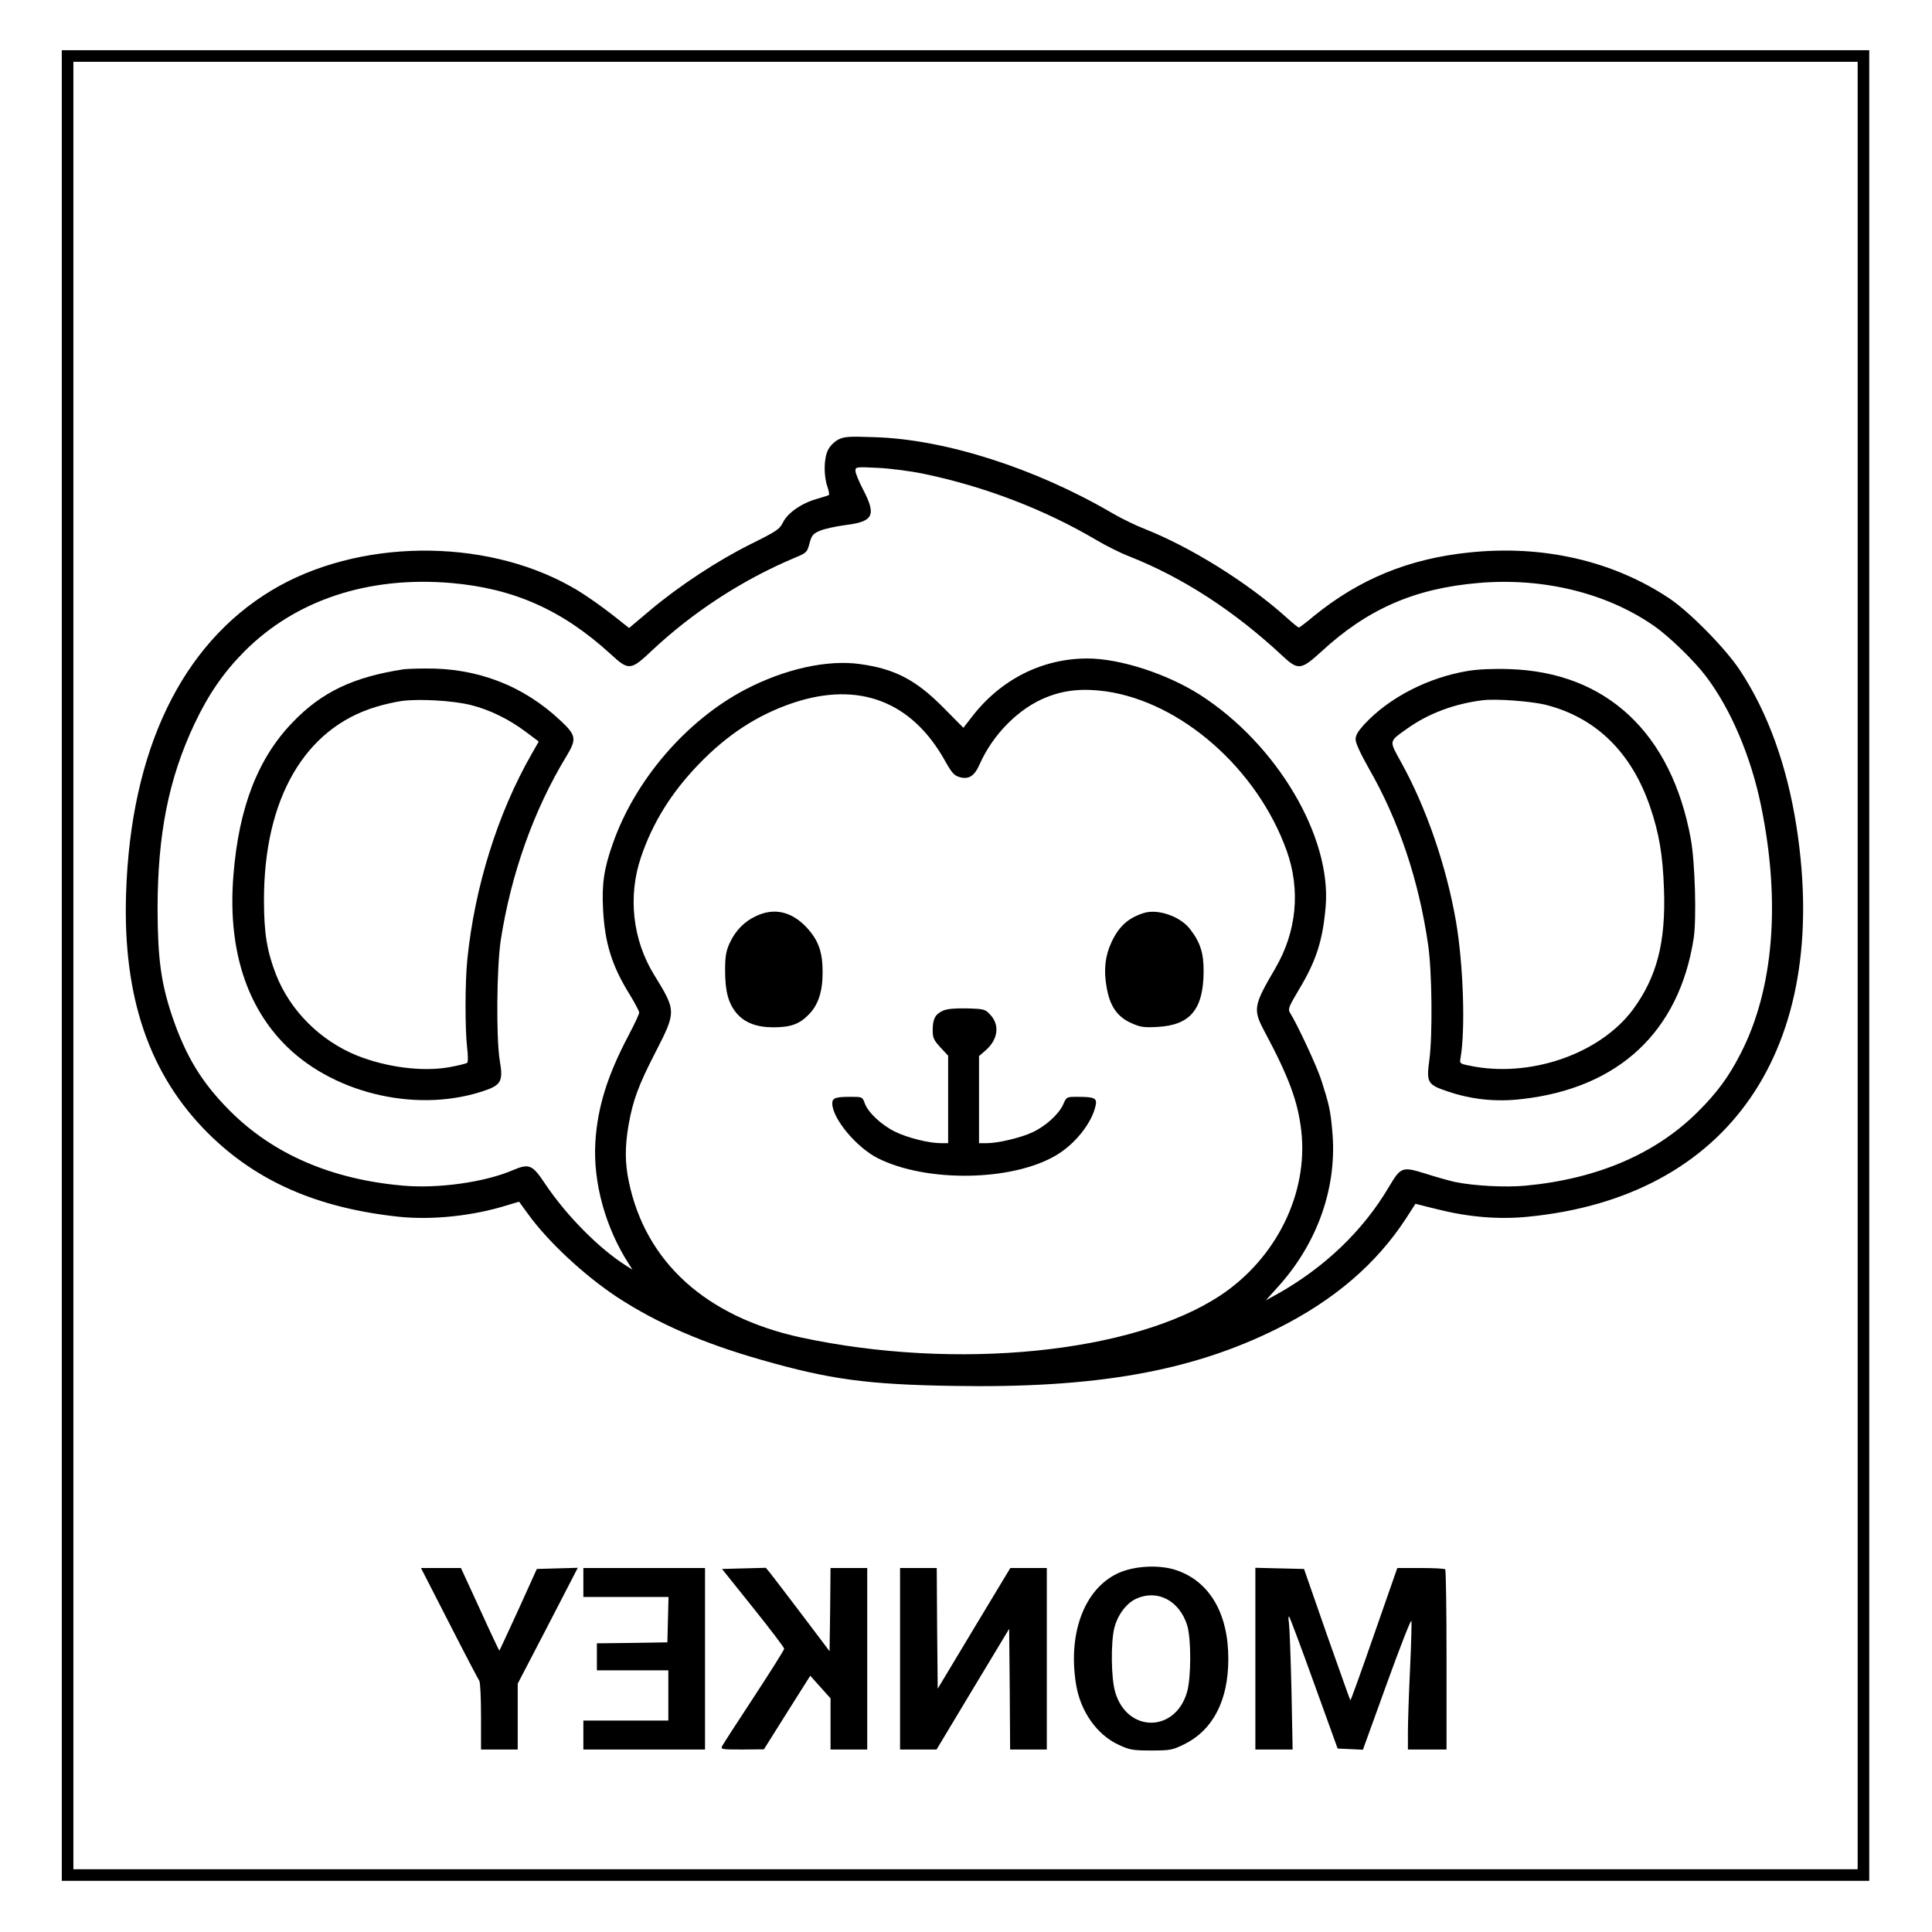
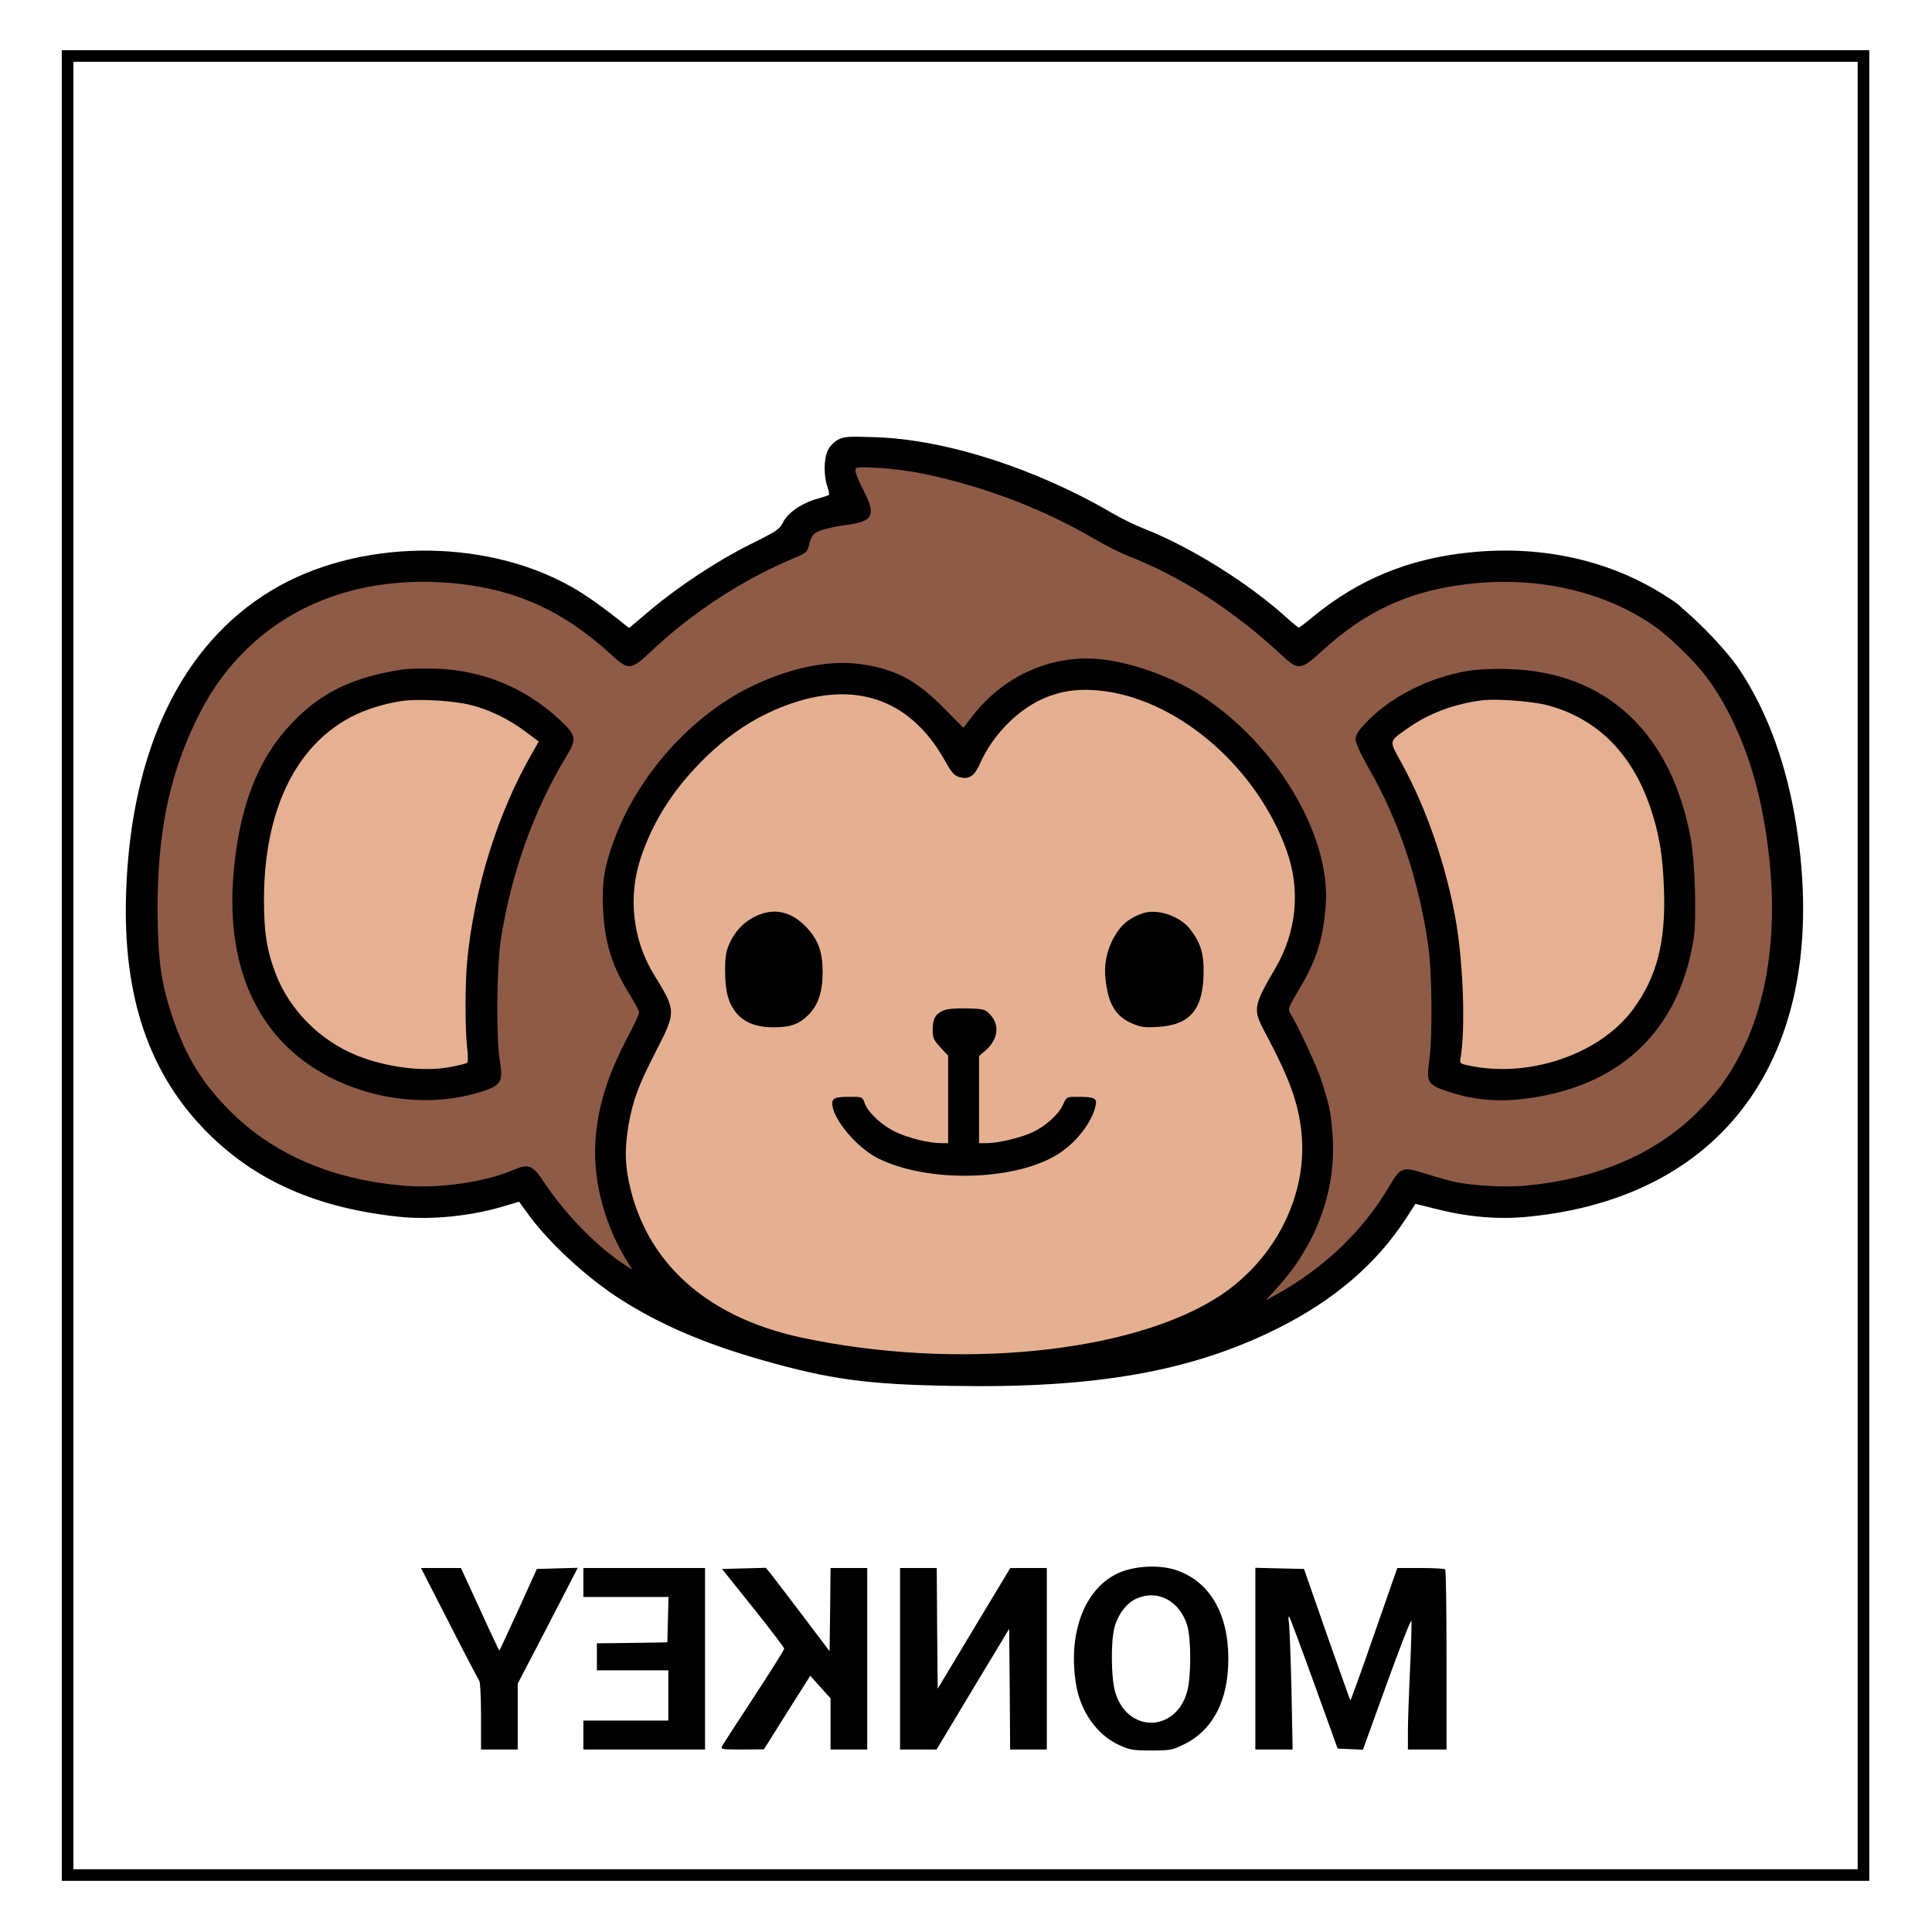
<svg xmlns="http://www.w3.org/2000/svg" width="1334" height="1334" viewBox="0 0 1334 1334" fill="none">
+   <path d="M451 689.5L433 646V587C433 578.5 446 545.5 451 539.5C456 533.5 477.5 519 483.5 513C488.3 508.2 504.833 492 512.5 484.5L567 466C578.167 469.333 601.5 476 605.5 476C610.5 476 623 484.5 632 484.5C639.2 484.5 652.333 503.5 658 513H672.5C678.333 505.5 690.8 489.3 694 484.5C697.2 479.7 715.333 470.167 724 466H758.5L796 476L820 484.5L847.5 513L884.5 545.5C891.667 560 906 589.6 906 592V631.5L899 662L878.5 696.5L884.5 717L906 759.5V800L899 836.5L884.5 869L859 893L837.5 917L789 936L710 943.5H647L569 936L525.5 917L488.5 903.5L451 884.5C445 870 430.8 840.1 422 836.5C413.2 832.9 418.333 802 422 787L441.5 735L451 689.5Z" fill="#E5B092" stroke="black" />
+   <path d="M341 400.5L393.5 411.5L432.5 448.5L467.5 411.5L509 387.5L561.5 359L587.5 344.5L583.5 313H601L662 326L723.5 341.5L747.5 359L797.5 387.5L870 424.5L904.5 448.5L922 424.5L964 400.5L1012 387.5H1057.5L1114.5 400.5C1130.5 404.167 1162.5 414.1 1162.5 424.5C1162.5 434.9 1188.83 459.5 1202 470.5L1219.5 531.5L1237 608V656.5L1219.5 706.5L1191 759L1162.5 798.5L1099.5 824.5L1040 835.5L979 824.5L946.5 853L904.5 883.5L856.5 907.5L870 879L904.5 824.5V759L880.5 678L904.5 641V595L880.5 551.5L856.5 518.5L819.5 492.5L797.5 470.5H762.5H723.5L688.5 492.5L662 518.5L640.5 492.5L601 470.5H561.5L509 492.5L467.5 531.5L432.5 573L421.5 628L450 695.5L432.5 741.5L421.5 798.5L432.5 853L467.5 907.5L421.5 883.5L393.5 853L358.5 824.5H327.5H240.5L185.5 798.5L129 759L111.5 695.5L96 656.5V628L111.5 551.5L129 492.5L155 448.5L185.5 411.5L240.5 400.5H341Z" fill="#8E5B47" stroke="black" />
+   <path d="M974 560.5L950.5 512L991 478L1031 469L1070.5 478L1111.5 494L1140.5 529.5C1147.17 541.833 1160.5 568 1160.5 574V632C1160.5 639.5 1156.5 659 1154.5 668.5C1152.9 676.1 1140.83 692.667 1135 700L1111.5 724.5L1070.5 746H1025.5L998 740.5V712.5C995.667 700 991 673.7 991 668.5V624.5C991 618.5 979.667 579.333 974 560.5Z" fill="#E6B092" stroke="black" />
+   <path d="M213.5 503L184.5 544.5L176.564 593L170 631C174.833 649 184.5 686.5 184.5 692.5C184.5 698.5 203.833 720.667 213.5 731L263 746.5H322.5L332.5 731C332.167 718.167 331.7 691 332.5 685C333.5 677.5 338 644.5 339 635.5C340 626.5 352.5 590.5 352.5 584C352.5 578.8 361.5 555.5 366 544.5L376 503L352.5 479.5L309 469.5L274 479.5L213.5 503Z" fill="#E6B092" />
+   <path d="M175.5 599.5L176.564 593M176.564 593L184.5 544.5L213.5 503L274 479.5L309 469.5L352.5 479.5L376 503L366 544.5C361.5 555.5 352.5 578.8 352.5 584C352.5 590.5 340 626.5 339 635.5C338 644.5 333.5 677.5 332.5 685C331.7 691 332.167 718.167 332.5 731L322.5 746.5H263L213.5 731C203.833 720.667 184.5 698.5 184.5 692.5C184.5 686.5 174.833 649 170 631L176.564 593Z" stroke="black" />
  <path d="M42.666 666.667V1298.67H666.667H1290.67V666.667V34.667H666.667H42.666V666.667ZM1282.67 666.667V1290.67H666.667H50.666V666.667V42.667H666.667H1282.67V666.667Z" fill="black" />
  <path d="M578.666 303.6C576.133 304.934 572.933 308.134 571.733 310.667C568.8 316.4 568.666 328.267 571.2 335.734C572.266 338.8 572.8 341.467 572.266 341.867C571.733 342.134 568 343.334 563.866 344.534C553.466 347.467 543.866 354.133 540.666 360.667C538.266 365.467 536.266 366.8 518.533 375.6C495.466 387.067 468.933 404.533 448.8 421.467L434.4 433.6L430.8 430.8C418 420.4 403.466 410 394.133 404.933C333.6 370.933 246.533 372.133 187.6 407.6C125.333 445.067 90.266 518 87.066 616.667C84.666 688.4 103.066 742.133 143.866 782.667C177.2 815.733 219.2 834.133 275.333 840.133C298.4 842.533 326.666 839.6 350.4 832.133L358.4 829.733L364.8 838.533C378.666 857.6 403.466 880.667 426.266 895.733C453.866 913.733 485.333 927.467 526.133 939.067C572.8 952.4 598.666 956 658.133 956.933C756.533 958.667 822.666 946.933 882 917.333C921.2 897.733 950.266 872.8 970.8 841.333L977.333 831.2L992.266 834.933C1014 840.4 1034.8 842.133 1054.93 840.133C1193.6 826.667 1264.13 724.533 1240.53 571.333C1234 528.933 1220.67 491.867 1201.2 462.533C1191.2 447.467 1166.4 422.267 1152.27 412.933C1113.47 387.2 1065.33 376.133 1014.53 381.467C972.933 385.733 938.666 399.733 907.066 425.467C901.866 429.867 897.2 433.333 896.8 433.333C896.4 433.333 892.266 430 887.733 425.867C861.2 402.133 822.533 378 790.666 365.333C784.4 362.933 774.266 358 768.133 354.4C715.066 323.334 652.666 303.334 604 301.867C585.733 301.2 582.8 301.467 578.666 303.6ZM638 327.2C680.133 336 721.066 351.733 756.666 372.667C763.333 376.667 773.466 381.733 779.333 384C816.533 398.667 852.133 421.733 885.6 452.933C896.266 462.933 898.4 462.667 912.266 450C944.133 420.533 976.8 406.267 1020.8 402.533C1065.33 398.667 1109.2 409.333 1142 432.133C1152.4 439.333 1169.73 456.133 1178 467.067C1195.07 489.6 1209.07 522.533 1216 556.533C1229.6 622.8 1224.67 682.933 1202 727.2C1193.73 743.467 1185.47 754.667 1172 768C1142.93 796.8 1102.8 814 1053.47 818.667C1039.2 820 1017.73 818.8 1004.67 816.133C1001.07 815.333 991.866 812.8 984.4 810.4C968 805.333 967.333 805.6 958.8 819.867C941.066 849.867 914.533 875.2 882 893.467L874 897.867L882.533 888.4C910 858 923.6 819.067 919.866 780.533C918.666 766.667 917.6 762.267 912.4 746C909.466 736.667 895.733 707.2 890.666 699.2C889.2 696.8 889.866 695.067 896.933 683.2C908.8 663.467 913.333 649.467 915.333 626C919.466 577.6 881.466 513.6 828.533 479.733C805.733 465.2 773.2 454.667 750.8 454.667C719.6 454.667 690.933 469.2 671.2 494.8L665.2 502.533L651.6 488.8C632.533 469.467 618 461.867 593.866 458.533C571.333 455.333 541.866 461.867 514.533 476.133C473.866 497.467 438.4 538.667 423.066 582.667C417.066 599.733 415.466 610.133 416.4 627.867C417.6 651.2 422.533 667.067 434.933 686.933C438.4 692.667 441.333 698.133 441.333 699.2C441.333 700.267 438 707.333 434 714.933C419.333 742.667 412.533 764.667 411.066 788.8C409.466 816.533 418 847.733 434.4 873.067L436.666 876.667L432.666 874.133C413.733 862.267 391.066 839.333 376.266 817.2C367.466 804 365.333 803.2 353.733 808.133C334.666 816.267 302.666 820.8 278.533 818.667C228.933 814.4 188.533 796.933 158.533 766.8C139.333 747.467 128.533 729.733 119.066 702.267C111.2 678.8 108.933 662.4 108.8 628C108.8 576.133 116.4 537.867 134.133 500.133C143.866 479.467 154.4 464.267 168.666 449.867C204.133 414.267 254.266 397.733 311.333 402.533C354.8 406.267 388.266 421.2 421.6 451.6C434.133 463.2 435.466 463.067 450.133 449.2C478.533 422.533 512.933 400.133 548.933 385.067C556.933 381.733 557.333 381.333 558.933 375.2C560.4 369.733 561.333 368.533 566 366.533C568.933 365.2 576.933 363.467 583.866 362.533C603.066 360.133 605.2 355.867 596 338.134C593.066 332.534 590.666 326.667 590.666 325.067C590.666 322.4 591.066 322.267 606.4 323.067C614.933 323.467 629.2 325.334 638 327.2ZM763.333 477.333C815.6 484.667 868.133 530.933 888.4 587.333C898.133 614.533 895.333 643.333 880.533 668.667C865.6 694.133 865.066 696.933 872.8 711.6C890 743.733 896.266 760.667 898.533 781.067C903.333 824.133 881.2 868.933 842.533 894.533C782.133 934.4 660.133 946.533 552.933 923.467C487.333 909.2 445.6 871.333 434.133 815.6C431.466 802.8 431.466 791.6 434 776.8C437.066 759.6 440.8 749.467 452.533 726.667C467.066 698.267 467.066 698.133 451.466 672.8C436.8 648.8 433.466 618.933 442.533 592C450.533 568.267 463.466 547.333 482.533 527.6C502.4 507.067 523.066 493.6 547.6 485.333C593.066 470.133 629.733 484.267 652.666 525.6C657.066 533.467 658.8 535.467 662.4 536.533C668.933 538.4 672.8 536 676.533 527.467C685.733 506.8 703.733 488.8 722.8 481.333C735.2 476.4 747.866 475.2 763.333 477.333Z" fill="black" />
  <path d="M278.667 462.133C243.867 467.467 222 477.867 201.867 498.933C178 523.733 164.933 557.6 161.2 604C157.2 652.4 168.8 691.867 195.067 719.6C227.733 754.133 285.467 768.667 332.133 753.867C346.133 749.467 347.6 746.933 345.067 732.267C342.533 716.667 342.933 668.267 345.733 649.333C352.8 603.6 368.533 559.2 391.2 522C398.267 510.267 397.867 507.733 387.067 497.6C361.333 473.333 329.333 461.067 293.333 461.6C287.067 461.6 280.533 461.867 278.667 462.133ZM325.067 486.8C338 490 351.6 496.667 363.067 505.333L372 512L367.2 520.4C343.6 561.6 327.733 612.533 322.667 662.533C321.067 678.667 321.067 710.133 322.533 723.333C323.2 728.4 323.2 733.2 322.667 733.733C322.133 734.4 316.4 735.733 309.867 736.933C291.467 740.133 266.8 736.933 246.4 728.8C220.933 718.4 200.267 697.733 190.533 672.8C184.267 656.533 182.267 644.133 182.267 621.333C182.267 551.467 210.4 502.933 259.467 488.133C264.533 486.533 272.667 484.667 277.467 484C289.467 482.4 312.933 483.733 325.067 486.8Z" fill="black" />
  <path d="M1013.87 463.2C986.267 467.734 959.467 481.467 942.267 499.867C937.733 504.8 936 507.6 936 510.534C936 513.067 939.467 520.534 945.2 530.667C965.867 566.667 979.733 608 986.133 652.667C988.8 671.467 989.2 714.534 986.933 731.867C984.8 747.467 985.6 748.934 999.6 753.601C1016 759.201 1032.8 760.934 1050.4 758.934C1117.6 751.467 1159.47 712.401 1169.47 647.734C1171.47 634.4 1170.4 595.334 1167.47 579.334C1154.13 506.134 1109.2 464 1042 462C1031.33 461.6 1020.53 462.134 1013.87 463.2ZM1067.33 486.667C1102 495.467 1126.67 519.6 1139.47 557.467C1145.6 575.467 1148.13 590.4 1148.93 613.867C1150.27 650.4 1144.13 674.401 1127.6 696.934C1104.67 727.867 1056 744.667 1014.27 735.734C1007.87 734.401 1007.73 734.267 1008.53 730.134C1011.87 710.4 1010.4 666 1005.33 636.267C998.667 598 984.933 557.867 967.333 526.134C959.067 511.067 958.8 512.267 971.467 503.2C986.133 492.667 1004.27 485.867 1024 483.467C1033.33 482.4 1056.93 484.134 1067.33 486.667Z" fill="black" />
  <path d="M522 632.533C513.733 636.4 507.733 642.667 503.733 651.333C501.333 656.667 500.667 660.4 500.667 670C500.667 684.667 502.933 692.933 508.8 699.867C514.267 706.133 522.533 709.333 533.867 709.333C545.733 709.333 551.867 707.2 558.133 700.8C564.933 694.133 568 684.8 568 671.333C568 657.467 565.2 649.467 557.333 640.8C546.8 629.333 534.667 626.533 522 632.533Z" fill="black" />
  <path d="M789.333 630.534C778.8 634 772.533 639.734 767.467 650.534C763.067 660 762 669.6 764 681.067C766.133 694.4 771.2 701.867 780.8 706.267C787.333 709.2 789.6 709.6 799.2 709.067C821.733 707.867 830.8 697.067 831.067 671.334C831.2 658.4 828.933 650.934 821.867 641.734C815.067 632.667 799.2 627.2 789.333 630.534Z" fill="black" />
  <path d="M651.067 697.867C645.733 700.267 644 703.6 644 711.333C644 716.533 644.667 718.133 649.333 723.2L654.667 728.933V759.2V789.333H649.733C641.333 789.333 626.4 785.6 617.867 781.333C608.667 776.8 599.333 768.133 597.067 761.733C595.467 757.333 595.333 757.333 587.2 757.333C576.933 757.333 574.667 758.133 574.667 761.867C574.667 772.267 591.333 792.267 606.133 799.733C639.6 816.533 698.533 815.733 728.933 797.867C742.267 790.133 754 775.333 756.533 763.2C757.6 758.267 755.733 757.333 743.867 757.333C736.4 757.333 736.4 757.333 734 762.8C730.933 769.467 722 777.6 712.8 781.867C704.8 785.6 689.067 789.333 681.467 789.333H676V759.2V729.2L680 725.733C688.933 718.267 690.533 708.267 684.133 701.067C680.267 696.8 680 696.667 667.733 696.267C659.2 696.133 654 696.533 651.067 697.867Z" fill="black" />
  <path d="M811.733 1084C834.933 1091.6 848.133 1113.73 848.133 1145.33C848.133 1174.13 837.6 1194.53 817.6 1204.4C809.467 1208.4 808 1208.67 794.8 1208.67C782.133 1208.67 780 1208.27 772.533 1204.8C757.333 1197.87 745.867 1181.47 742.933 1162.67C737.067 1126 749.867 1094.67 774.533 1085.2C785.467 1081.07 800.933 1080.53 811.733 1084ZM784.533 1103.87C777.6 1107.07 771.6 1115.2 769.333 1124.4C766.933 1134.53 767.2 1158.93 770 1168.27C778.133 1196.53 811.467 1196.53 819.6 1168.4C822.533 1158.4 822.533 1131.47 819.733 1122.27C814.4 1105.2 799.2 1097.2 784.533 1103.87Z" fill="black" />
  <path d="M997.866 1083.6C998.4 1084 998.8 1112.27 998.8 1146.27V1208H985.466H972.133V1195.6C972.133 1188.93 972.8 1169.47 973.6 1152.53C974.4 1135.47 974.8 1120.53 974.533 1119.2C974.266 1117.87 966.666 1137.33 957.6 1162.4L941.066 1208.13L932.4 1207.73L923.6 1207.33L907.333 1162.27C898.4 1137.47 890.666 1116.8 890.133 1116.27C889.6 1115.73 889.466 1117.73 890 1120.67C890.4 1123.6 891.2 1144.4 891.733 1167.07L892.533 1208H879.733H866.8V1145.33V1082.53L883.6 1082.93L900.4 1083.33L916.133 1128.53C924.933 1153.33 932.133 1173.87 932.4 1174C932.666 1174.27 940 1153.87 948.8 1128.53L964.8 1082.67H980.933C989.733 1082.67 997.466 1083.07 997.866 1083.6Z" fill="black" />
  <path d="M722.8 1145.33V1208H710.133H697.466L697.2 1166.27L696.8 1124.67L671.733 1166.27L646.666 1208H634H621.466V1145.33V1082.67H634.133H646.8L647.066 1124.27L647.466 1166L672.533 1124.27L697.6 1082.67H710.266H722.8V1145.33Z" fill="black" />
  <path d="M598.8 1145.33V1208H586.133H573.466V1190.27V1172.67L566.4 1164.8L559.466 1157.07L543.466 1182.4L527.466 1207.87L512.4 1208C497.733 1208 497.466 1207.87 498.8 1205.33C499.6 1203.87 509.466 1188.53 520.8 1171.33C532.133 1154 541.466 1139.2 541.466 1138.4C541.466 1137.6 531.866 1124.93 520 1110.13L498.533 1083.33L513.6 1082.93L528.8 1082.53L531.866 1086.27C533.466 1088.27 543.466 1101.33 553.866 1115.07L572.8 1140.13L573.2 1111.33L573.466 1082.67H586.133H598.8V1145.33Z" fill="black" />
  <path d="M486.8 1145.33V1208H444.8H402.8V1198V1188H432.133H461.466V1170.67V1153.33H436.8H412.133V1144V1134.67L436.4 1134.4L460.8 1134L461.2 1118.27L461.6 1102.67H432.133H402.8V1092.67V1082.67H444.8H486.8V1145.33Z" fill="black" />
  <path d="M396.666 1086.93C395.466 1089.33 386.133 1107.33 376 1126.93L357.466 1162.53V1185.2V1208H344.8H332.133V1184.93C332.133 1172.27 331.6 1161.33 330.933 1160.53C330.4 1159.87 321.066 1142.13 310.266 1120.93L290.666 1082.67H304.4H318.266L331.466 1111.33C338.666 1127.2 344.666 1139.87 344.8 1139.73C345.066 1139.47 350.933 1126.67 358 1111.33L370.666 1083.33L384.8 1082.93L398.933 1082.53L396.666 1086.93Z" fill="black" />
</svg>
